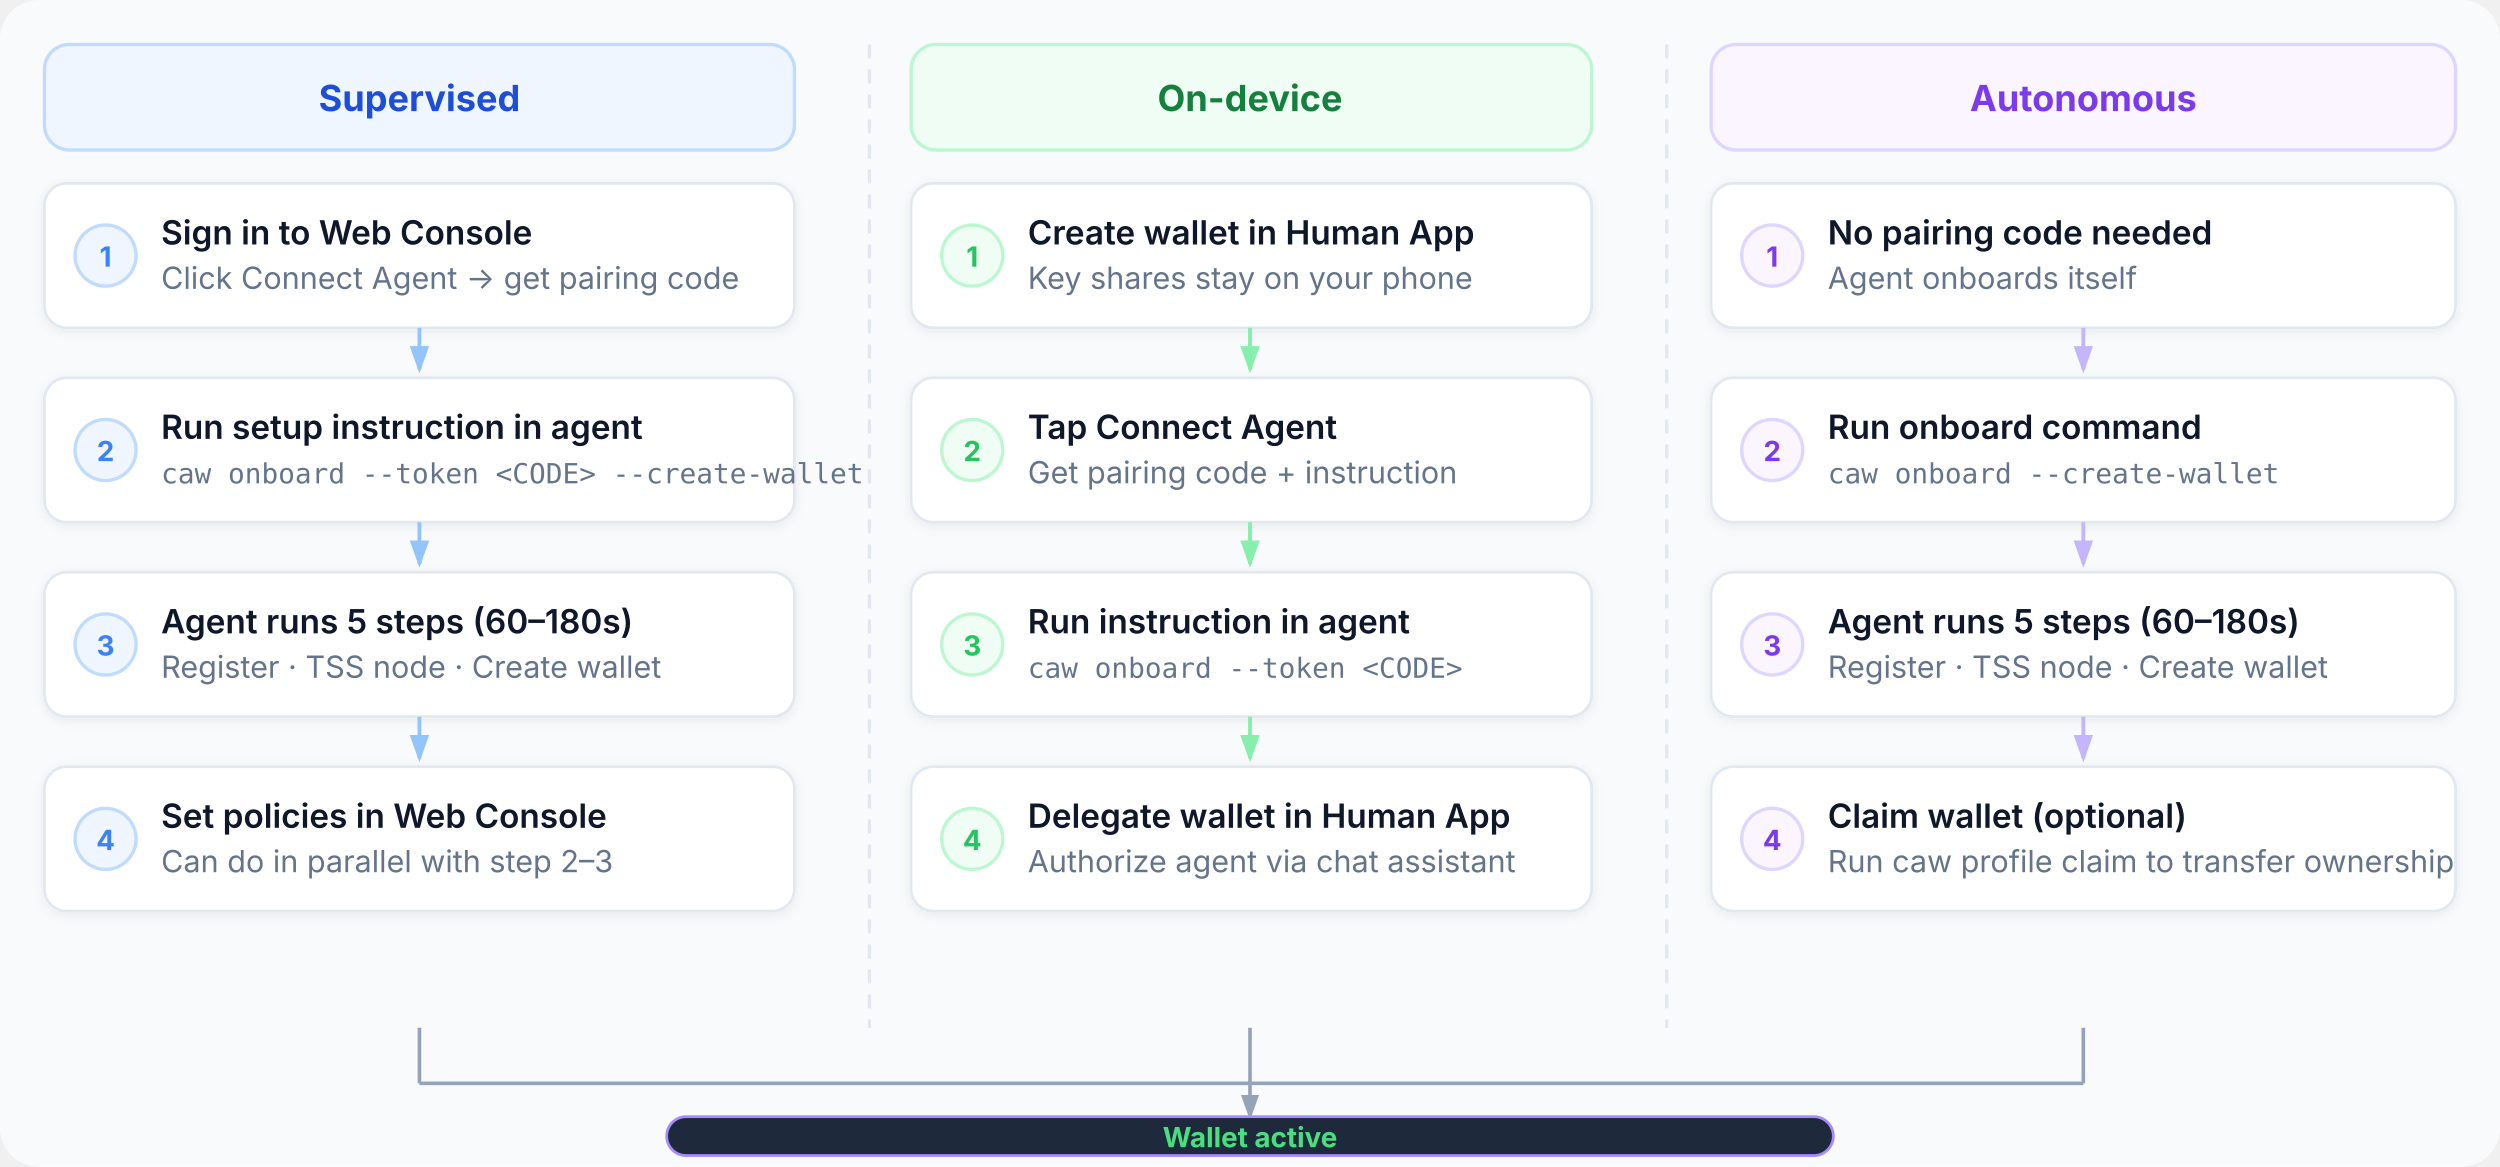
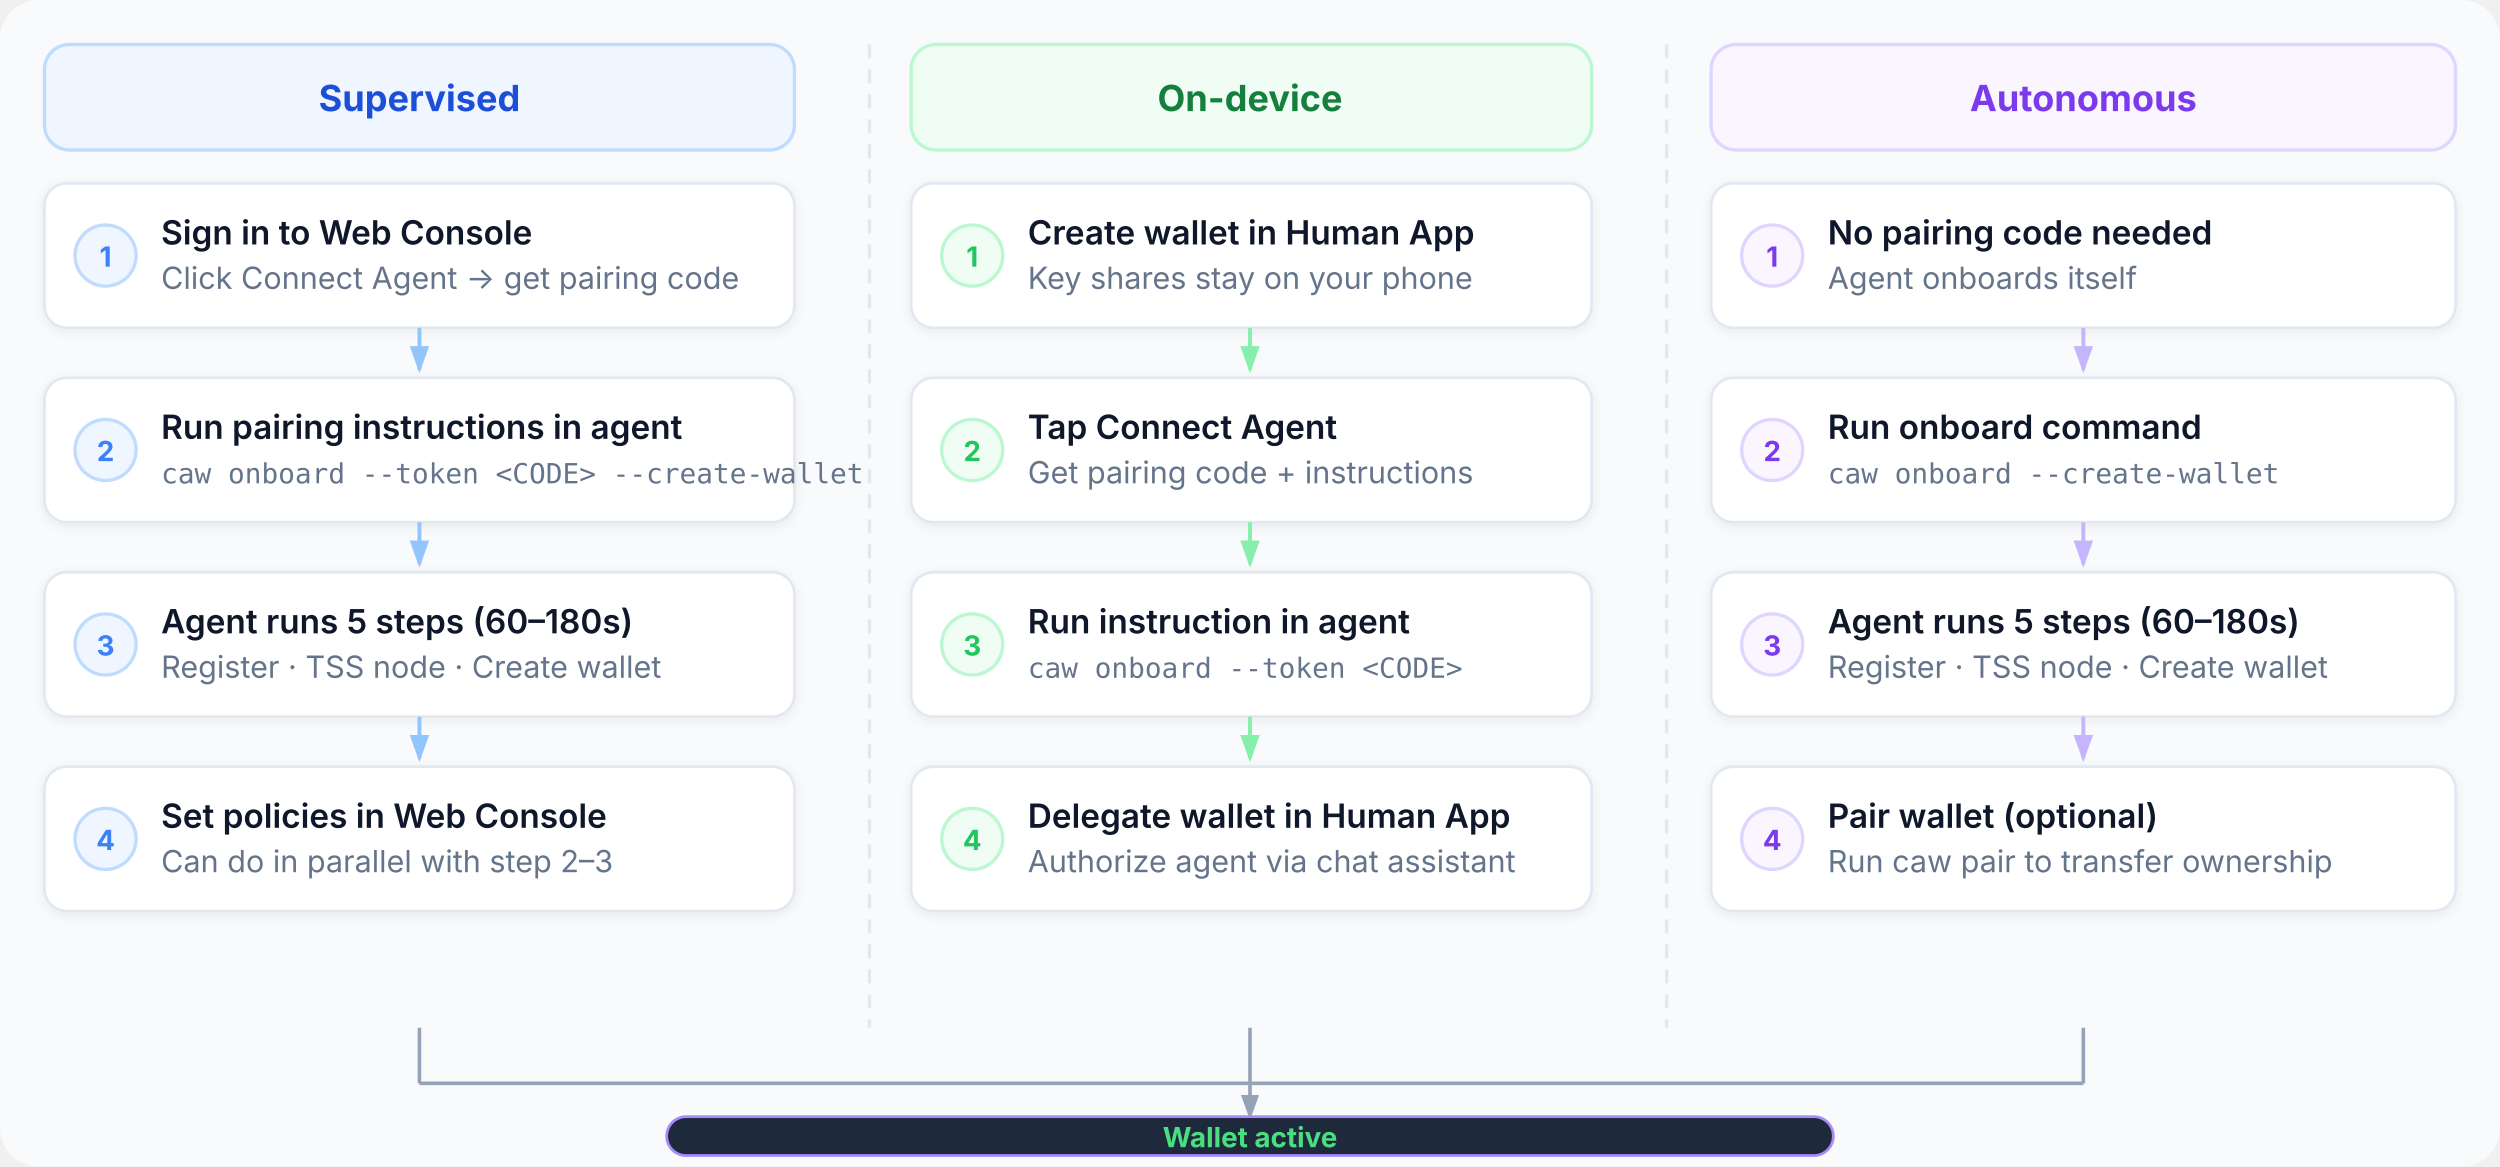
<svg xmlns="http://www.w3.org/2000/svg" viewBox="0 0 900 420" width="900" height="420">
  <defs>
    <filter id="sh">
      <feDropShadow dx="0" dy="1" stdDeviation="2" flood-color="#0F172A" flood-opacity="0.07" />
    </filter>
    <marker id="arrA" markerWidth="7" markerHeight="5" refX="6" refY="2.5" orient="auto">
      <polygon points="0 0, 7 2.5, 0 5" fill="#93C5FD" />
    </marker>
    <marker id="arrB" markerWidth="7" markerHeight="5" refX="6" refY="2.5" orient="auto">
      <polygon points="0 0, 7 2.5, 0 5" fill="#86EFAC" />
    </marker>
    <marker id="arrC" markerWidth="7" markerHeight="5" refX="6" refY="2.5" orient="auto">
      <polygon points="0 0, 7 2.5, 0 5" fill="#C4B5FD" />
    </marker>
    <marker id="arrW" markerWidth="7" markerHeight="5" refX="6" refY="2.5" orient="auto">
      <polygon points="0 0, 7 2.5, 0 5" fill="#94A3B8" />
    </marker>
  </defs>
  <rect width="900" height="420" rx="14" fill="#F8FAFC" />
  <rect x="16" y="16" width="270" height="38" rx="9" fill="#EFF6FF" stroke="#BFDBFE" stroke-width="1.2" />
  <text x="151" y="40" text-anchor="middle" font-family="system-ui,-apple-system,sans-serif" font-size="13" font-weight="700" fill="#1D4ED8">Supervised</text>
  <rect x="16" y="66" width="270" height="52" rx="8" fill="white" stroke="#E2E8F0" stroke-width="1" filter="url(#sh)" />
  <circle cx="38" cy="92" r="11" fill="#EFF6FF" stroke="#BFDBFE" stroke-width="1.2" />
  <text x="38" y="96" text-anchor="middle" font-family="system-ui,-apple-system,sans-serif" font-size="10" font-weight="700" fill="#3B82F6">1</text>
  <text x="58" y="88" font-family="system-ui,-apple-system,sans-serif" font-size="12" font-weight="600" fill="#0F172A">Sign in to Web Console</text>
  <text x="58" y="104" font-family="system-ui,-apple-system,sans-serif" font-size="11" fill="#64748B">Click Connect Agent → get pairing code</text>
  <line x1="151" y1="118" x2="151" y2="133" stroke="#93C5FD" stroke-width="1.4" marker-end="url(#arrA)" />
  <rect x="16" y="136" width="270" height="52" rx="8" fill="white" stroke="#E2E8F0" stroke-width="1" filter="url(#sh)" />
  <circle cx="38" cy="162" r="11" fill="#EFF6FF" stroke="#BFDBFE" stroke-width="1.2" />
  <text x="38" y="166" text-anchor="middle" font-family="system-ui,-apple-system,sans-serif" font-size="10" font-weight="700" fill="#3B82F6">2</text>
-   <text x="58" y="158" font-family="system-ui,-apple-system,sans-serif" font-size="12" font-weight="600" fill="#0F172A">Run setup instruction in agent</text>
+   <text x="58" y="158" font-family="system-ui,-apple-system,sans-serif" font-size="12" font-weight="600" fill="#0F172A">Run pairing instructions in agent</text>
  <text x="58" y="174" font-family="ui-monospace,Menlo,monospace" font-size="10" fill="#64748B">caw onboard --token &lt;CODE&gt; --create-wallet</text>
  <line x1="151" y1="188" x2="151" y2="203" stroke="#93C5FD" stroke-width="1.4" marker-end="url(#arrA)" />
  <rect x="16" y="206" width="270" height="52" rx="8" fill="white" stroke="#E2E8F0" stroke-width="1" filter="url(#sh)" />
  <circle cx="38" cy="232" r="11" fill="#EFF6FF" stroke="#BFDBFE" stroke-width="1.2" />
  <text x="38" y="236" text-anchor="middle" font-family="system-ui,-apple-system,sans-serif" font-size="10" font-weight="700" fill="#3B82F6">3</text>
  <text x="58" y="228" font-family="system-ui,-apple-system,sans-serif" font-size="12" font-weight="600" fill="#0F172A">Agent runs 5 steps (60–180s)</text>
  <text x="58" y="244" font-family="system-ui,-apple-system,sans-serif" font-size="11" fill="#64748B">Register · TSS node · Create wallet</text>
  <line x1="151" y1="258" x2="151" y2="273" stroke="#93C5FD" stroke-width="1.4" marker-end="url(#arrA)" />
  <rect x="16" y="276" width="270" height="52" rx="8" fill="white" stroke="#E2E8F0" stroke-width="1" filter="url(#sh)" />
  <circle cx="38" cy="302" r="11" fill="#EFF6FF" stroke="#BFDBFE" stroke-width="1.2" />
  <text x="38" y="306" text-anchor="middle" font-family="system-ui,-apple-system,sans-serif" font-size="10" font-weight="700" fill="#3B82F6">4</text>
  <text x="58" y="298" font-family="system-ui,-apple-system,sans-serif" font-size="12" font-weight="600" fill="#0F172A">Set policies in Web Console</text>
  <text x="58" y="314" font-family="system-ui,-apple-system,sans-serif" font-size="11" fill="#64748B">Can do in parallel with step 2–3</text>
  <line x1="313" y1="16" x2="313" y2="370" stroke="#E2E8F0" stroke-width="1.2" stroke-dasharray="5,4" />
  <rect x="328" y="16" width="245" height="38" rx="9" fill="#F0FDF4" stroke="#BBF7D0" stroke-width="1.2" />
  <text x="450" y="40" text-anchor="middle" font-family="system-ui,-apple-system,sans-serif" font-size="13" font-weight="700" fill="#15803D">On-device</text>
  <rect x="328" y="66" width="245" height="52" rx="8" fill="white" stroke="#E2E8F0" stroke-width="1" filter="url(#sh)" />
  <circle cx="350" cy="92" r="11" fill="#F0FDF4" stroke="#BBF7D0" stroke-width="1.2" />
  <text x="350" y="96" text-anchor="middle" font-family="system-ui,-apple-system,sans-serif" font-size="10" font-weight="700" fill="#22C55E">1</text>
  <text x="370" y="88" font-family="system-ui,-apple-system,sans-serif" font-size="12" font-weight="600" fill="#0F172A">Create wallet in Human App</text>
  <text x="370" y="104" font-family="system-ui,-apple-system,sans-serif" font-size="11" fill="#64748B">Key shares stay on your phone</text>
  <line x1="450" y1="118" x2="450" y2="133" stroke="#86EFAC" stroke-width="1.4" marker-end="url(#arrB)" />
  <rect x="328" y="136" width="245" height="52" rx="8" fill="white" stroke="#E2E8F0" stroke-width="1" filter="url(#sh)" />
  <circle cx="350" cy="162" r="11" fill="#F0FDF4" stroke="#BBF7D0" stroke-width="1.2" />
  <text x="350" y="166" text-anchor="middle" font-family="system-ui,-apple-system,sans-serif" font-size="10" font-weight="700" fill="#22C55E">2</text>
  <text x="370" y="158" font-family="system-ui,-apple-system,sans-serif" font-size="12" font-weight="600" fill="#0F172A">Tap Connect Agent</text>
-   <text x="370" y="174" font-family="system-ui,-apple-system,sans-serif" font-size="11" fill="#64748B">Get pairing code + instruction</text>
+   <text x="370" y="174" font-family="system-ui,-apple-system,sans-serif" font-size="11" fill="#64748B">Get pairing code + instructions</text>
  <line x1="450" y1="188" x2="450" y2="203" stroke="#86EFAC" stroke-width="1.4" marker-end="url(#arrB)" />
  <rect x="328" y="206" width="245" height="52" rx="8" fill="white" stroke="#E2E8F0" stroke-width="1" filter="url(#sh)" />
  <circle cx="350" cy="232" r="11" fill="#F0FDF4" stroke="#BBF7D0" stroke-width="1.2" />
  <text x="350" y="236" text-anchor="middle" font-family="system-ui,-apple-system,sans-serif" font-size="10" font-weight="700" fill="#22C55E">3</text>
  <text x="370" y="228" font-family="system-ui,-apple-system,sans-serif" font-size="12" font-weight="600" fill="#0F172A">Run instruction in agent</text>
  <text x="370" y="244" font-family="ui-monospace,Menlo,monospace" font-size="10" fill="#64748B">caw onboard --token &lt;CODE&gt;</text>
  <line x1="450" y1="258" x2="450" y2="273" stroke="#86EFAC" stroke-width="1.4" marker-end="url(#arrB)" />
  <rect x="328" y="276" width="245" height="52" rx="8" fill="white" stroke="#E2E8F0" stroke-width="1" filter="url(#sh)" />
  <circle cx="350" cy="302" r="11" fill="#F0FDF4" stroke="#BBF7D0" stroke-width="1.2" />
  <text x="350" y="306" text-anchor="middle" font-family="system-ui,-apple-system,sans-serif" font-size="10" font-weight="700" fill="#22C55E">4</text>
  <text x="370" y="298" font-family="system-ui,-apple-system,sans-serif" font-size="12" font-weight="600" fill="#0F172A">Delegate wallet in Human App</text>
  <text x="370" y="314" font-family="system-ui,-apple-system,sans-serif" font-size="11" fill="#64748B">Authorize agent via chat assistant</text>
  <line x1="600" y1="16" x2="600" y2="370" stroke="#E2E8F0" stroke-width="1.2" stroke-dasharray="5,4" />
  <rect x="616" y="16" width="268" height="38" rx="9" fill="#FAF5FF" stroke="#DDD6FE" stroke-width="1.2" />
  <text x="750" y="40" text-anchor="middle" font-family="system-ui,-apple-system,sans-serif" font-size="13" font-weight="700" fill="#7C3AED">Autonomous</text>
  <rect x="616" y="66" width="268" height="52" rx="8" fill="white" stroke="#E2E8F0" stroke-width="1" filter="url(#sh)" />
  <circle cx="638" cy="92" r="11" fill="#FAF5FF" stroke="#DDD6FE" stroke-width="1.2" />
  <text x="638" y="96" text-anchor="middle" font-family="system-ui,-apple-system,sans-serif" font-size="10" font-weight="700" fill="#7C3AED">1</text>
  <text x="658" y="88" font-family="system-ui,-apple-system,sans-serif" font-size="12" font-weight="600" fill="#0F172A">No pairing code needed</text>
  <text x="658" y="104" font-family="system-ui,-apple-system,sans-serif" font-size="11" fill="#64748B">Agent onboards itself</text>
  <line x1="750" y1="118" x2="750" y2="133" stroke="#C4B5FD" stroke-width="1.4" marker-end="url(#arrC)" />
  <rect x="616" y="136" width="268" height="52" rx="8" fill="white" stroke="#E2E8F0" stroke-width="1" filter="url(#sh)" />
  <circle cx="638" cy="162" r="11" fill="#FAF5FF" stroke="#DDD6FE" stroke-width="1.2" />
  <text x="638" y="166" text-anchor="middle" font-family="system-ui,-apple-system,sans-serif" font-size="10" font-weight="700" fill="#7C3AED">2</text>
  <text x="658" y="158" font-family="system-ui,-apple-system,sans-serif" font-size="12" font-weight="600" fill="#0F172A">Run onboard command</text>
  <text x="658" y="174" font-family="ui-monospace,Menlo,monospace" font-size="10" fill="#64748B">caw onboard --create-wallet</text>
  <line x1="750" y1="188" x2="750" y2="203" stroke="#C4B5FD" stroke-width="1.4" marker-end="url(#arrC)" />
  <rect x="616" y="206" width="268" height="52" rx="8" fill="white" stroke="#E2E8F0" stroke-width="1" filter="url(#sh)" />
  <circle cx="638" cy="232" r="11" fill="#FAF5FF" stroke="#DDD6FE" stroke-width="1.2" />
  <text x="638" y="236" text-anchor="middle" font-family="system-ui,-apple-system,sans-serif" font-size="10" font-weight="700" fill="#7C3AED">3</text>
  <text x="658" y="228" font-family="system-ui,-apple-system,sans-serif" font-size="12" font-weight="600" fill="#0F172A">Agent runs 5 steps (60–180s)</text>
  <text x="658" y="244" font-family="system-ui,-apple-system,sans-serif" font-size="11" fill="#64748B">Register · TSS node · Create wallet</text>
  <line x1="750" y1="258" x2="750" y2="273" stroke="#C4B5FD" stroke-width="1.4" marker-end="url(#arrC)" />
  <rect x="616" y="276" width="268" height="52" rx="8" fill="white" stroke="#E2E8F0" stroke-width="1" filter="url(#sh)" />
  <circle cx="638" cy="302" r="11" fill="#FAF5FF" stroke="#DDD6FE" stroke-width="1.2" />
  <text x="638" y="306" text-anchor="middle" font-family="system-ui,-apple-system,sans-serif" font-size="10" font-weight="700" fill="#7C3AED">4</text>
-   <text x="658" y="298" font-family="system-ui,-apple-system,sans-serif" font-size="12" font-weight="600" fill="#0F172A">Claim wallet (optional)</text>
-   <text x="658" y="314" font-family="system-ui,-apple-system,sans-serif" font-size="11" fill="#64748B">Run caw profile claim to transfer ownership</text>
+   <text x="658" y="298" font-family="system-ui,-apple-system,sans-serif" font-size="12" font-weight="600" fill="#0F172A">Pair wallet (optional)</text>
+   <text x="658" y="314" font-family="system-ui,-apple-system,sans-serif" font-size="11" fill="#64748B">Run caw pair to transfer ownership</text>
  <line x1="151" y1="370" x2="151" y2="390" stroke="#94A3B8" stroke-width="1.3" />
  <line x1="450" y1="370" x2="450" y2="390" stroke="#94A3B8" stroke-width="1.3" />
  <line x1="750" y1="370" x2="750" y2="390" stroke="#94A3B8" stroke-width="1.3" />
  <line x1="151" y1="390" x2="750" y2="390" stroke="#94A3B8" stroke-width="1.3" />
  <line x1="450" y1="390" x2="450" y2="402" stroke="#94A3B8" stroke-width="1.3" marker-end="url(#arrW)" />
  <rect x="240" y="402" width="420" height="14" rx="7" fill="#1E293B" stroke="#A78BFA" stroke-width="1" />
  <text x="450" y="413" text-anchor="middle" font-family="system-ui,-apple-system,sans-serif" font-size="10" font-weight="700" fill="#4ADE80">Wallet active</text>
</svg>
